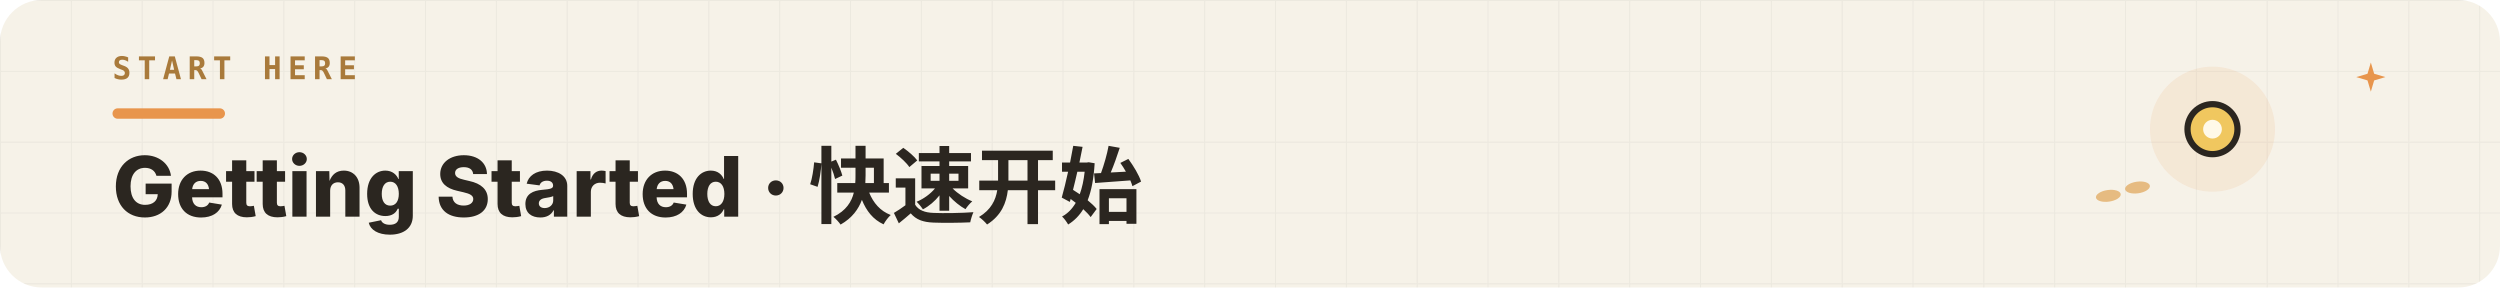
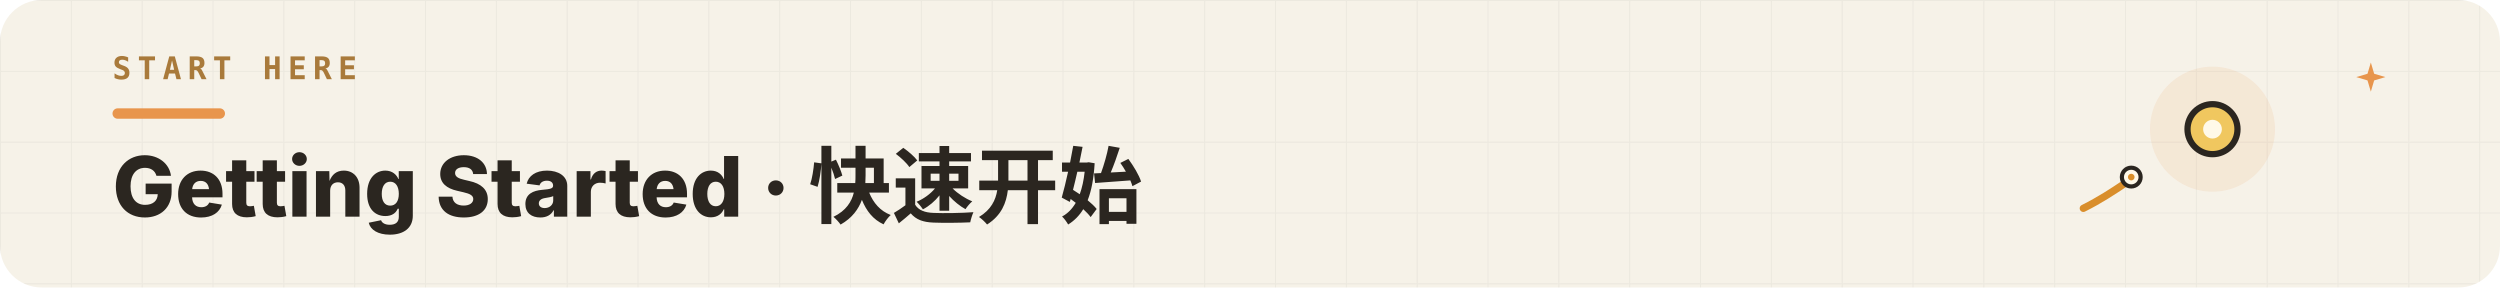
<svg xmlns="http://www.w3.org/2000/svg" width="1200" height="138" viewBox="0 0 1200 138" role="img" aria-label="Getting Started · 快速开始">
  <defs>
    <pattern id="g" width="34" height="34" patternUnits="userSpaceOnUse">
      <path d="M34 0H0V34" fill="none" stroke="#2B2620" stroke-opacity="0.045" />
    </pattern>
  </defs>
  <rect width="1200" height="138" rx="20" fill="#F6F2E8" />
  <rect width="1200" height="138" rx="20" fill="url(#g)" />
  <text x="54" y="38" font-family="ui-monospace, 'SF Mono', Menlo, monospace" font-size="15" font-weight="700" letter-spacing="3" fill="#A97A3B">START HERE</text>
  <rect x="54" y="52" width="54" height="5" rx="2.5" fill="#E8954C" />
  <text x="54" y="104" font-family="-apple-system, BlinkMacSystemFont, 'Segoe UI', 'PingFang SC', sans-serif" font-size="40" font-weight="800" fill="#2B2620">Getting Started · 快速开始</text>
  <circle cx="1062" cy="62" r="30" fill="#E8954C" opacity="0.12" />
  <circle cx="1062" cy="62" r="12" fill="#F0C75F" stroke="#2B2620" stroke-width="3" />
  <circle cx="1062" cy="62" r="4.5" fill="#FFF9E8" />
-   <ellipse cx="1012" cy="94" rx="6" ry="2.8" fill="#D98E2B" opacity="0.55" transform="rotate(-8 1012 94)" />
-   <ellipse cx="1026" cy="90" rx="6" ry="2.8" fill="#D98E2B" opacity="0.55" transform="rotate(-8 1026 90)" />
+   <path d="M1000 100 C 1008 96 1014 92 1020 88" fill="none" stroke="#D98E2B" stroke-width="3.5" stroke-linecap="round" />
+   <circle cx="1023" cy="85" r="4.5" fill="#FFF9E8" stroke="#2B2620" stroke-width="2" />
+   <circle cx="1023" cy="85" r="1.6" fill="#D98E2B" />
  <path d="M1138 30 L1139.6 35.4 L1145 37 L1139.6 38.6 L1138 44 L1136.4 38.6 L1131 37 L1136.4 35.4 Z" fill="#E8954C" />
</svg>
